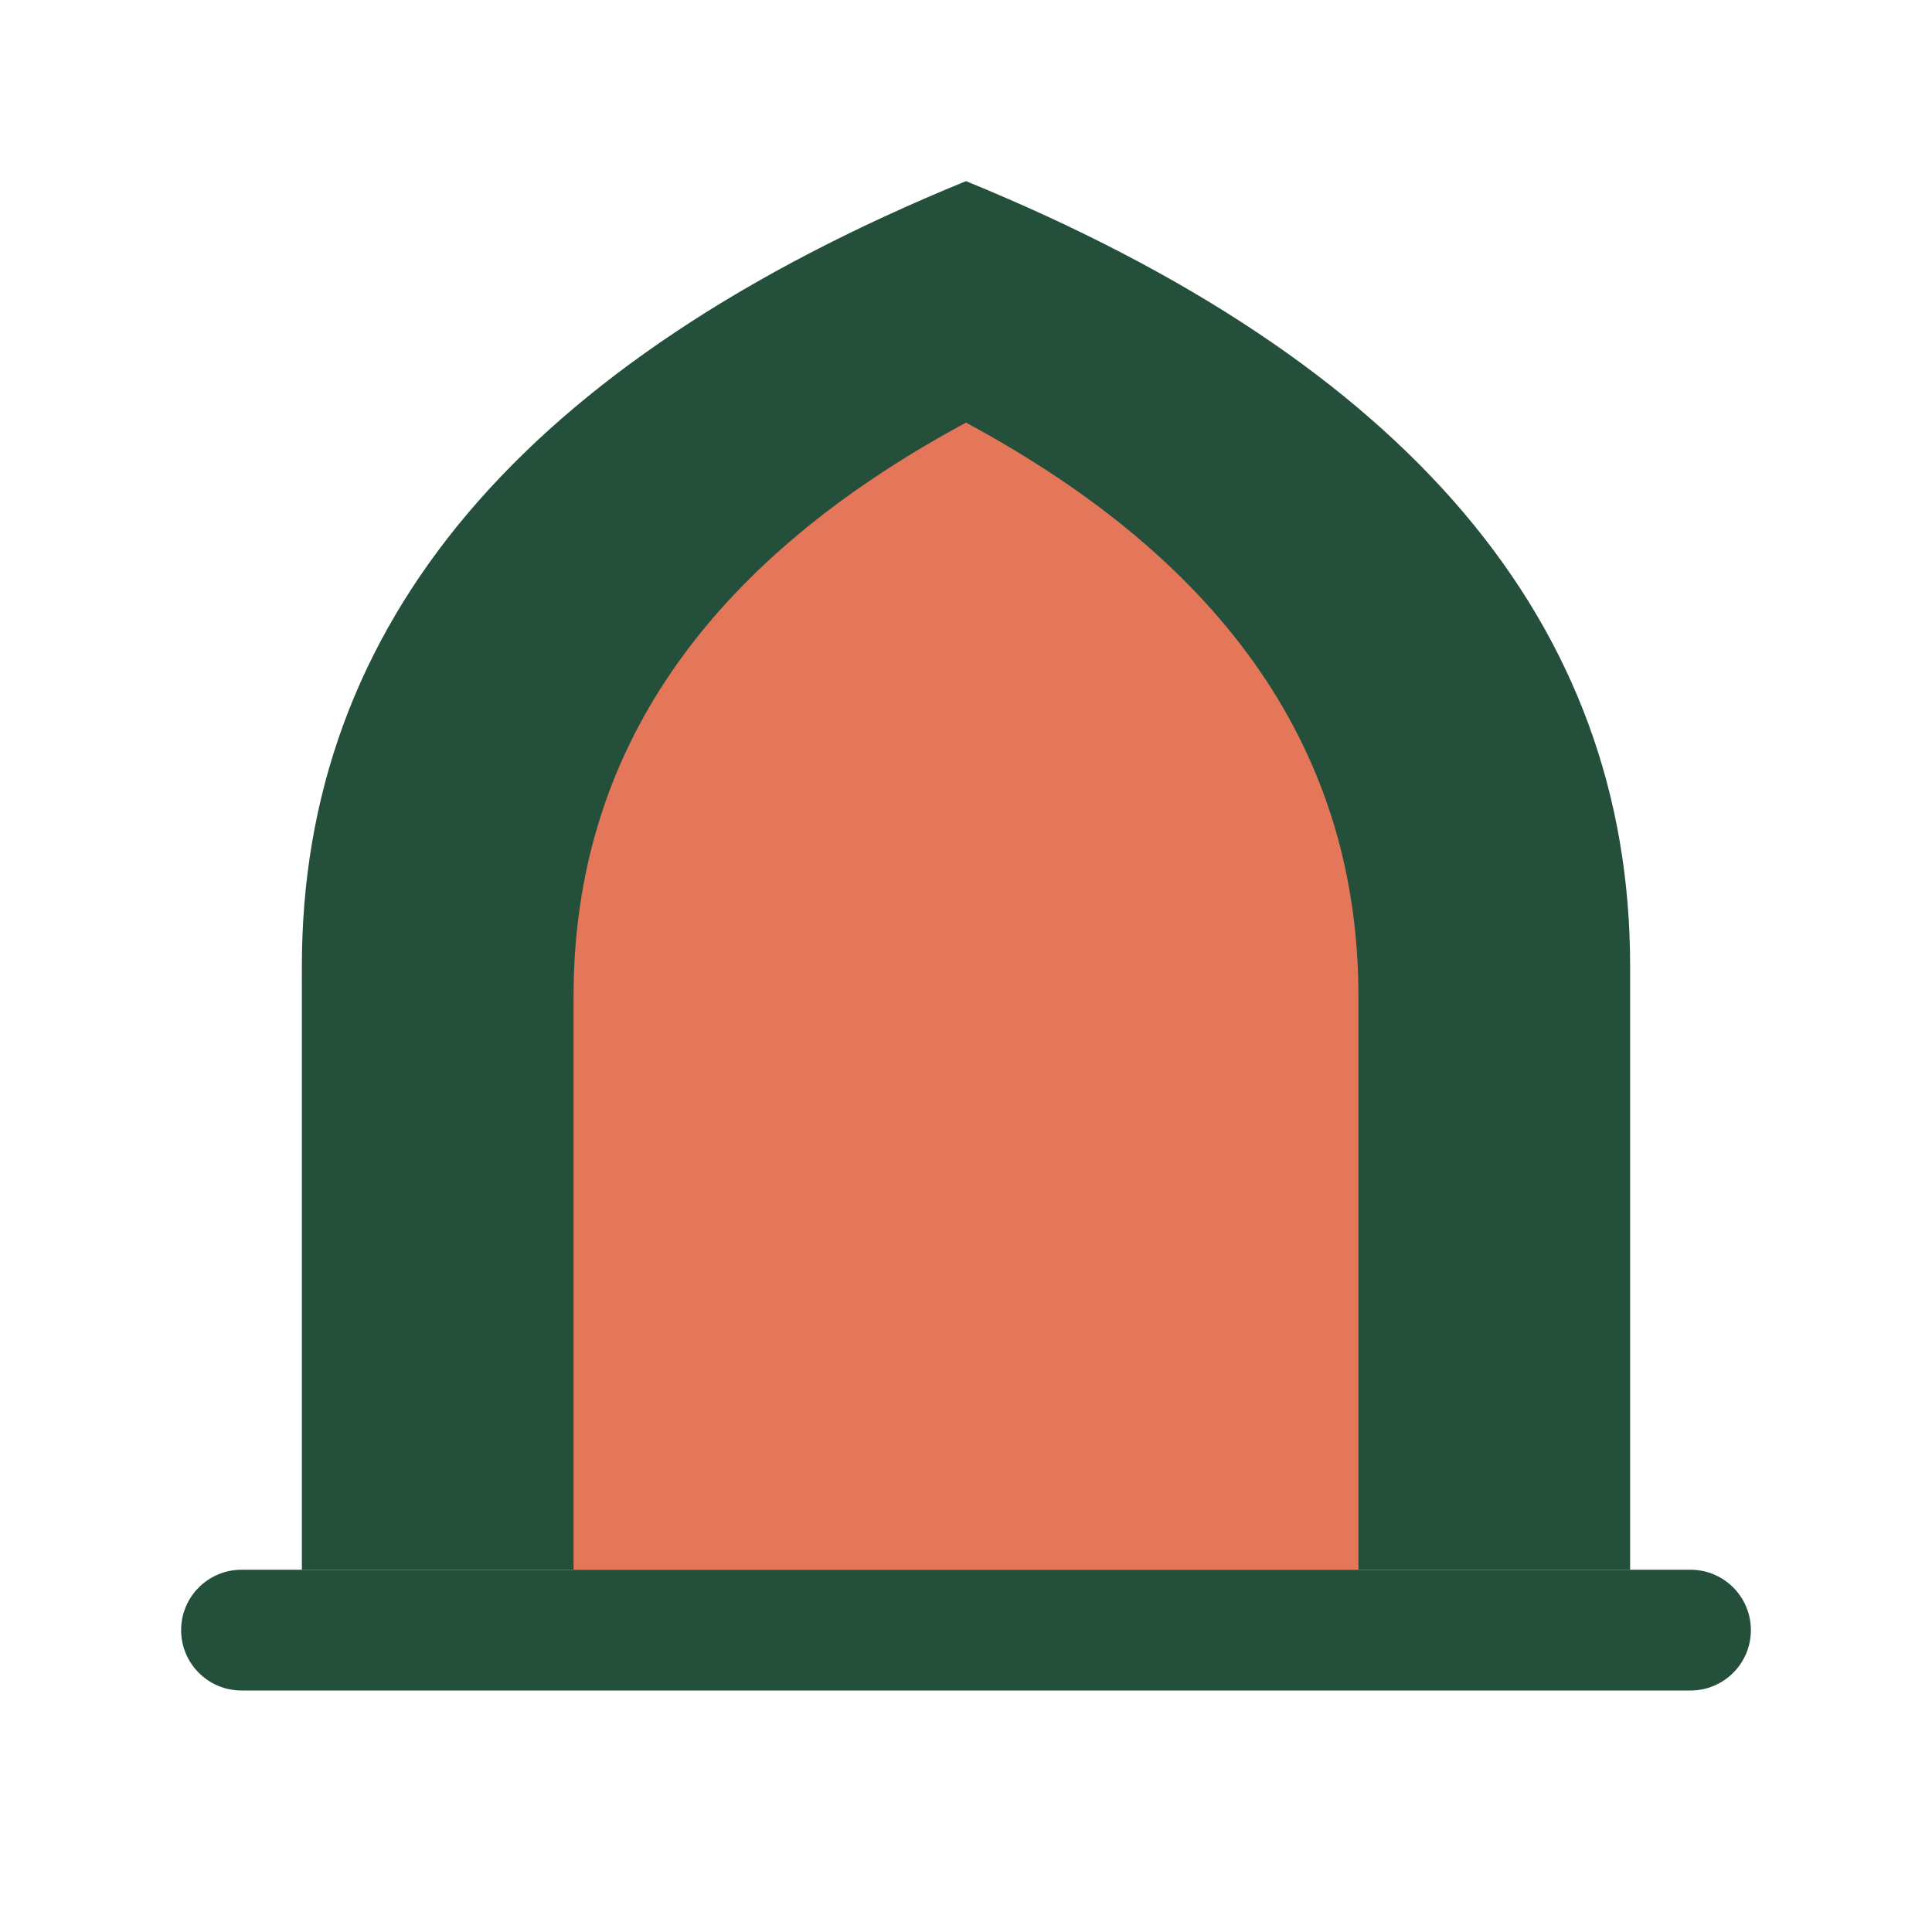
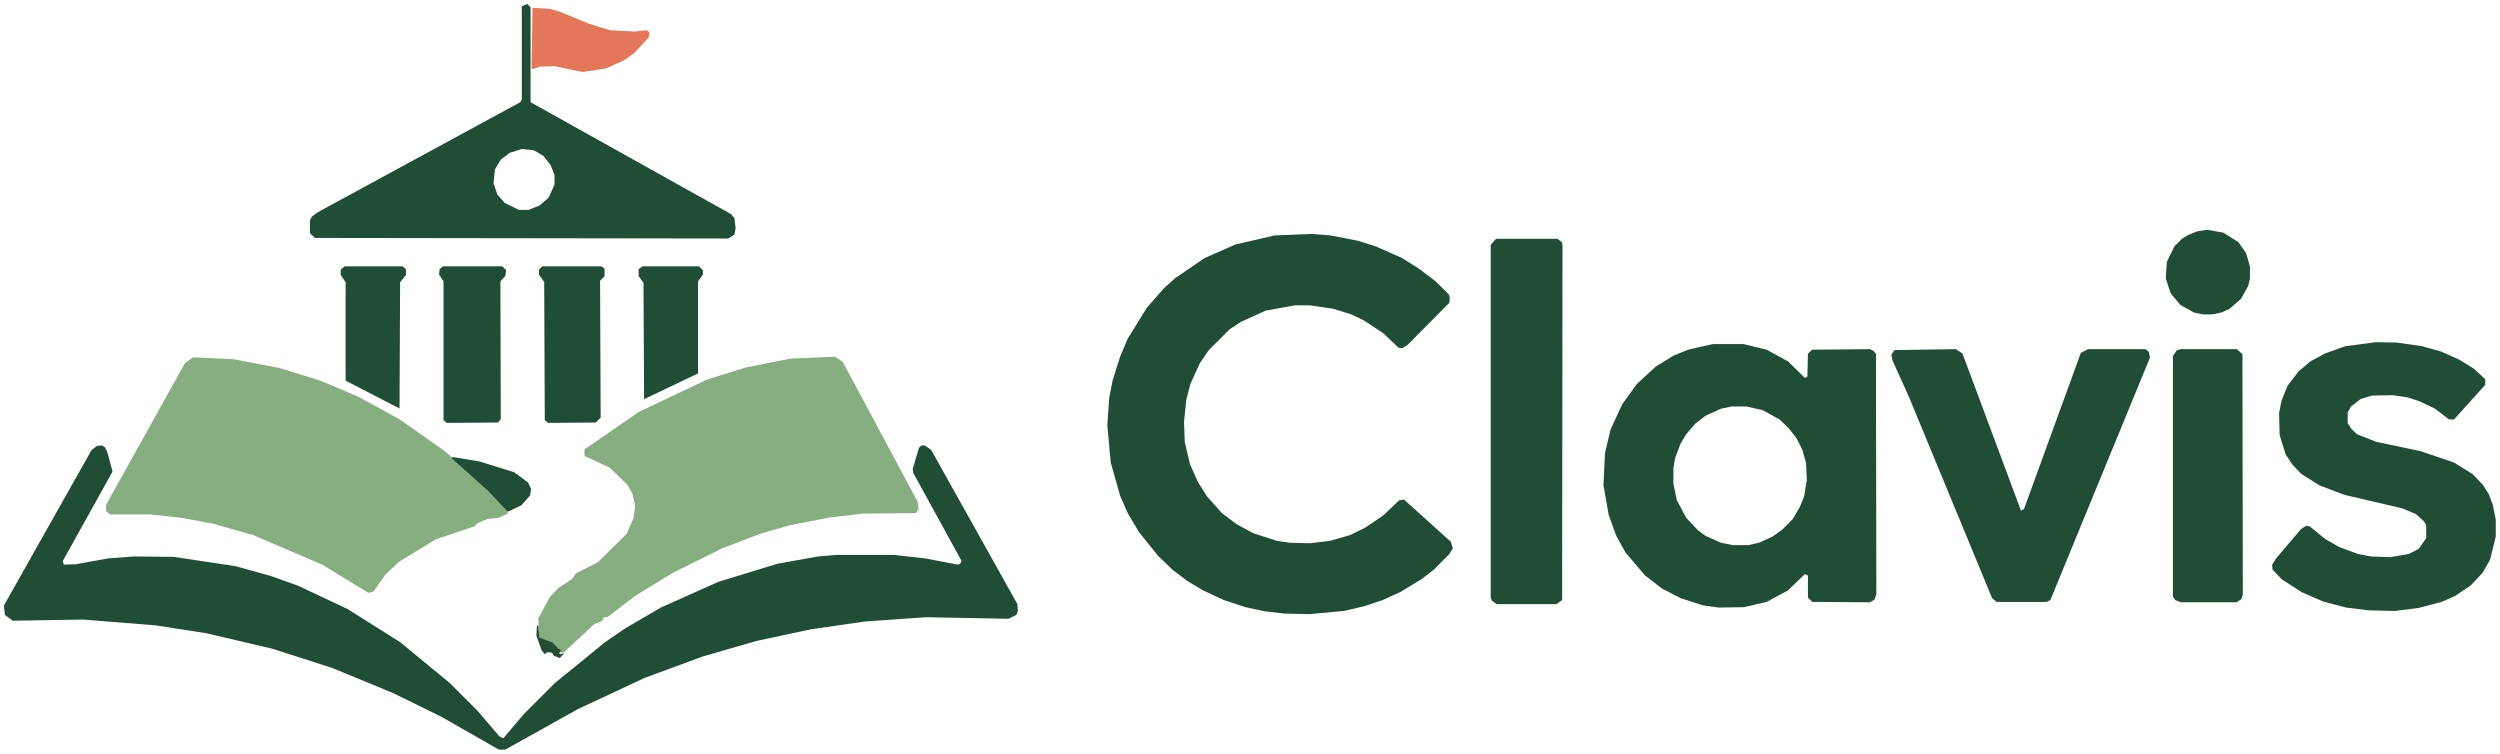
- <svg xmlns="http://www.w3.org/2000/svg" viewBox="0 0 64 64">
-   <path d="M10 52V32Q10 15 32 6Q54 15 54 32V52z" fill="#234F3B" />
-   <path d="M19 52V33Q19 21 32 14Q45 21 45 33V52z" fill="#E4775A" />
-   <rect x="6" y="52" width="52" height="4" rx="2" fill="#234F3B" />
+ <svg xmlns="http://www.w3.org/2000/svg" viewBox="0 0 1284 387">
+   <g transform="translate(0.0 0.0) scale(1)" fill-rule="evenodd">
+     <path fill="#86AE80" d="M432.8 185.8L428.8 183.2L405.8 184.2L382.8 188.8L363 195L328.2 211.5L300.2 230.8L300.2 234.2L313.2 240.2L322.2 249L324.8 253.5L326.2 259.8L325.5 265.8L321.8 274.2L307 288.8L295.8 294.5L294 297.2L286.8 302L282.5 306.5L276.5 317.5L276.8 328L283.2 330.2L288 335.2L289.5 335.2L305.2 320.5L309.2 319L310.2 317L312.2 316.8L326 306.2L345 294.5L370.5 281.8L390.8 274L405.5 269.8L426 265.8L443 263.8L470.5 263.5L471.8 261.5L471.2 257.5ZM54.5 259.2L54.5 262.5L56.5 264.2L77 264.2L93.5 266L109.5 269L130 274.8L165.5 290L189.2 304.5L191.8 303.8L198.2 294.8L205 288.5L223.8 277L244 270.2L245 268.8L250.5 266.5L255.8 266L260.8 263.8L260.5 261.5L251.2 252L228.2 231.5L205 215.2L183.5 203.5L164.5 195.5L143.5 189L120 184.5L99.2 183.5L95 186.5Z" />
+     <path fill="#1F4D35" d="M275.8 321.2L275.5 326.5L278.2 334L279.8 336L281 335L283.5 335.2L284.5 336.8L287.5 338L289.8 335.5L287.8 336L287.2 335.5L288.2 333.8L286.8 333.2L283.8 330L277 327.5L276.5 321.5ZM231.8 235.2L250.8 252.2L260.8 262.8L267.8 259.5L272.2 254.5L272.8 251.2L271.2 247.8L264 242.5L246.2 237L232.8 234.8ZM2 311L2.5 315.8L6.5 318.8L42.8 318.2L80 321.2L105.8 325.2L140 333.2L171 343.2L202 356L226.8 368.2L256.2 385L259.5 385L296.8 364.2L331 348.2L360.8 337.2L388.5 329.2L416.5 323.2L444.2 319.2L475.5 317L518 317.8L522 315.8L522.8 313.8L522.5 310.2L478.2 231L475 228.8L473.2 228.8L472 230L468.8 240.8L469 242.8L493.8 288L493.2 289.5L491.8 290L475.2 286.8L459 285L429.5 285L420.2 285.8L399.5 289.5L369 298.8L339.5 312L321 322.8L310.8 329.8L285 350.8L269 366.8L258.5 379.2L256.5 378.2L245.2 365L231 350.8L205.5 329.8L178.5 312.8L153 300.8L139 295.8L121 290.8L89.2 286L68.8 285.8L55.5 286.8L39 289.8L32.8 290L32.2 288.2L57.8 242.2L55.2 232.5L54 229.8L52.5 228.8L49.8 229L47 231.2ZM359 136.8L330 136.8L328 138.2L328 141.8L330.5 145.2L330.8 205L358.5 191.8L358.5 144.5L361 141L361 138.8ZM278.5 136.8L276.8 138.5L276.8 141L279.5 144.8L279.8 215.8L281.5 217.2L306 217L308.5 214.5L308.2 144.2L310.5 141.8L310.5 138L309 136.8ZM227.5 136.8L225.8 138.2L225.5 141L227.8 144.5L227.8 215.8L229.5 217.2L255.8 217L257.2 215.2L257 144.5L259.5 141.8L260 138.8L258 136.8ZM177 136.8L175 138.5L175 141.2L177.5 145L177.5 195.5L205.2 209.8L205.5 145L208.5 141.2L208.5 138.2L206.8 136.8ZM377.8 117.2L377.2 112L375.5 110L272.5 52.5L272.5 3.8L270.8 2L268 3.2L268 51L267.2 52.5L163.2 109L160.2 111.2L159.2 113.2L159.2 119.8L161.8 122.2L374 122.5L377.2 120.5ZM268 76.5L274.2 77.2L279 80L282.8 84.8L284.8 89.8L284.8 94.8L281.8 101.5L277.2 105.5L271.5 107.8L266.5 107.8L259.2 104.2L255.5 100L253.5 94.2L254.2 87L257.2 82L261.8 78.5Z" />
+     <path fill="#E4775A" d="M273 35L273.8 35.5L277.2 34.2L285 34L299 37L311 35.2L320.5 31L325.8 27.2L333.2 19.2L333.5 16.5L332.2 15.5L326 16.2L313.2 15.5L302.5 12.2L287 5.8L282.2 4.5L273.5 4Z" />
+   </g>
+   <g transform="translate(566.8 116.1) scale(0.9652)">
+     <path fill="#1F4D35" fill-rule="evenodd" d="M573 65.5L571 66.2L569 69.2L569 197L570.2 199L573.2 200.2L602.8 200.2L605.5 198.5L606.2 196L606 68.2L603 65.5ZM420.8 66L419.2 68.5L419.8 71.5L428.8 91.5L472.8 198L475.2 200L501.8 200L503.8 199L556.8 70L556.2 67L554.5 65.5L523.8 65.5L520 67.5L489.8 150.5L488.2 151.5L457 67.8L453.5 65.5ZM283.8 84L276 94.8L269.8 108.2L266.8 120.8L266 138L268.8 153.8L272.8 164.8L277.8 173.8L288 185.8L297 192.8L307 198L318.8 201.8L327.2 203L340.8 202.8L352.8 200L364 194L373.2 185.2L374.8 186L374.8 197.8L377.2 200L407.8 200.2L410.2 198.8L411.2 195.8L411 68.2L409.8 66.5L407.8 65.5L377 65.8L374.8 68L374.5 80.2L373.2 80.8L364.2 72L352.8 65.8L340.5 62.8L324.2 62.8L311 65.8L303.2 69L293.8 74.8ZM334.2 96L342 96L350.8 98L359.8 103L364.5 107.5L368.8 113L371.8 119L373.8 126L374.2 135.2L372.8 143.8L370.5 149.5L366.8 155.8L361.2 161.5L356 165.2L348.8 168.5L343 169.8L334.8 169.8L328.5 168.5L320.2 164.8L316.2 161.8L310 155.2L305 145.8L303.2 137L303.2 128.8L304.2 123.2L307 115.8L310 110.8L314.8 105.2L320.2 101L328.5 97.2ZM660.5 64L650 67.8L642.2 72L636 77.2L630 85L626.8 93L625.5 99.5L625.8 111.2L629 121.5L632.5 126.8L637.2 131.8L647 138L660.2 143L691 150.2L698.2 153.2L702.5 157L703.8 159.2L703.8 166L699.8 171.8L694.5 174.5L684.5 176.2L674.2 175.8L667.5 174.5L657.5 170.8L650 166.5L641.8 159.8L640 159.5L637.2 161.2L623.8 177L621.8 180.2L622 182.8L627 188L637.5 194.8L649 199.8L661.2 203L673.2 204.5L687.2 204.8L699.8 203.2L712 200L719.2 196.8L727.5 191.2L733.8 184.5L737.8 177.5L740.8 165.2L740.8 156.2L739.2 148.2L737 142.5L734 137.8L728.5 132L718.5 125.8L700.8 119.8L677.2 114.8L667 110.8L664 108L662 104.8L662 99.2L663.8 96L669 92L675 90.2L686 90L694 91.2L700.2 93.2L708.5 97.2L715.8 102.8L718.5 103L735.2 84.5L735.2 81.5L729 75.8L721.2 71L711.8 66.8L701 63.8L688 62L677 61.8ZM208.8 6.8L206 10L206 198L206.8 199.5L209.2 201.2L241 201.2L244 199L244.2 10.2L243.8 8.5L241.5 6.8ZM91 5L70.2 9.8L53.8 17L38 27.8L32 33.2L23 43.5L12.8 60L8.8 69.5L4.8 82.2L3 91.5L2 106L3.8 125.8L8.8 143.5L13 153L18.8 162.8L29 175.5L36.8 183L44.5 188.8L52.8 193.8L64 199L75.5 202.8L85.8 205L96.2 206.2L109.5 206.5L128 204.8L139 202.2L148.5 199L157.8 194.8L169 188L175.8 182.8L184 174.5L185.8 171.5L184.8 168L159.8 145.5L157.2 146L148.8 154L139.2 160.5L131 164.5L120.5 167.5L109.8 168.8L99 168.5L92.2 167.5L79.8 163.5L71 158.8L63 152.8L55 143.8L50.2 136.2L46 126.8L43.2 115L42.8 104.2L44 92.5L46.2 84L51.2 73L56 66L67 55L73 51L86.2 45L101.8 42.2L109.8 42.2L122.2 44L131.8 47L138.5 50.2L148.8 57L157 64.8L159 65L161.8 63.2L184 40.8L184.2 38.2L183.8 36.5L176.8 29.5L168 22.8L158.8 17L144.8 10.8L135.2 7.8L120.8 5L110.5 4.2ZM587.2 2L582 2.8L577 4.8L573.8 6.8L569.8 10.8L565.8 19L565.2 27.8L567.8 35.8L573 42L580.2 46L585 47L590 47L594.8 46L599.2 44L605.2 38.8L609 32L610 28L610 21.5L608 14.5L603.8 8.5L595.8 3.5Z" />
+   </g>
</svg>
